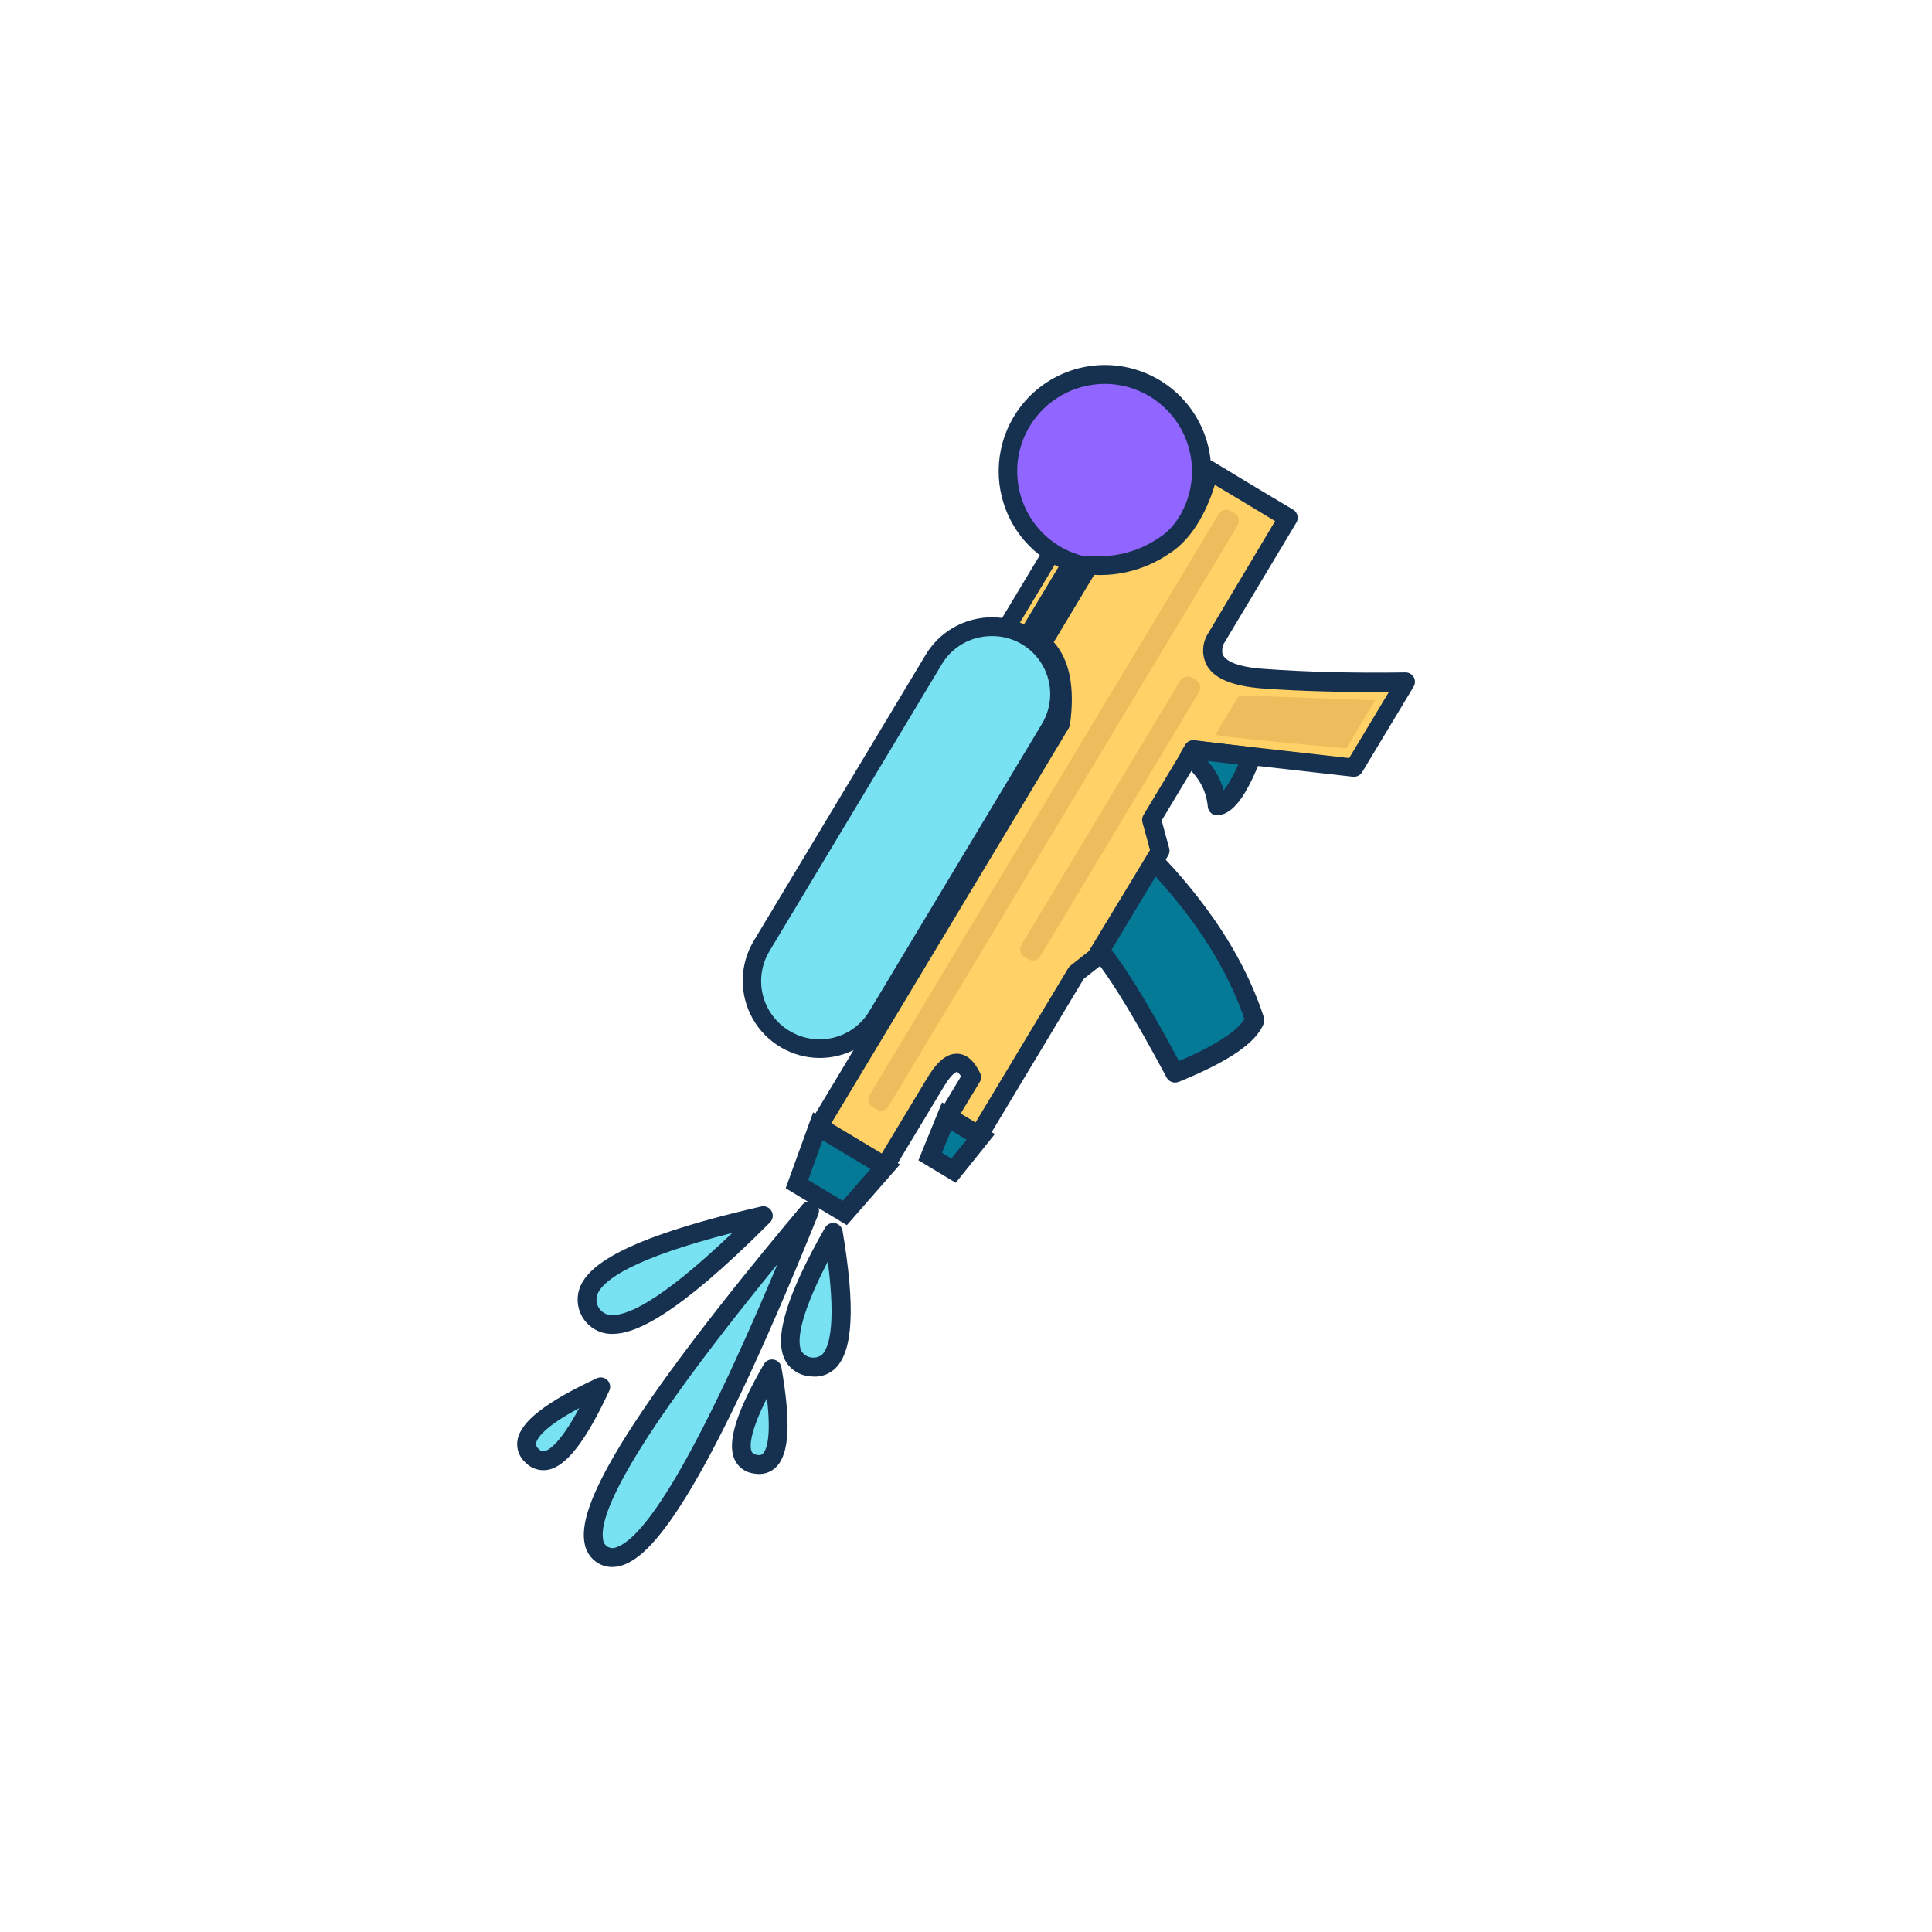
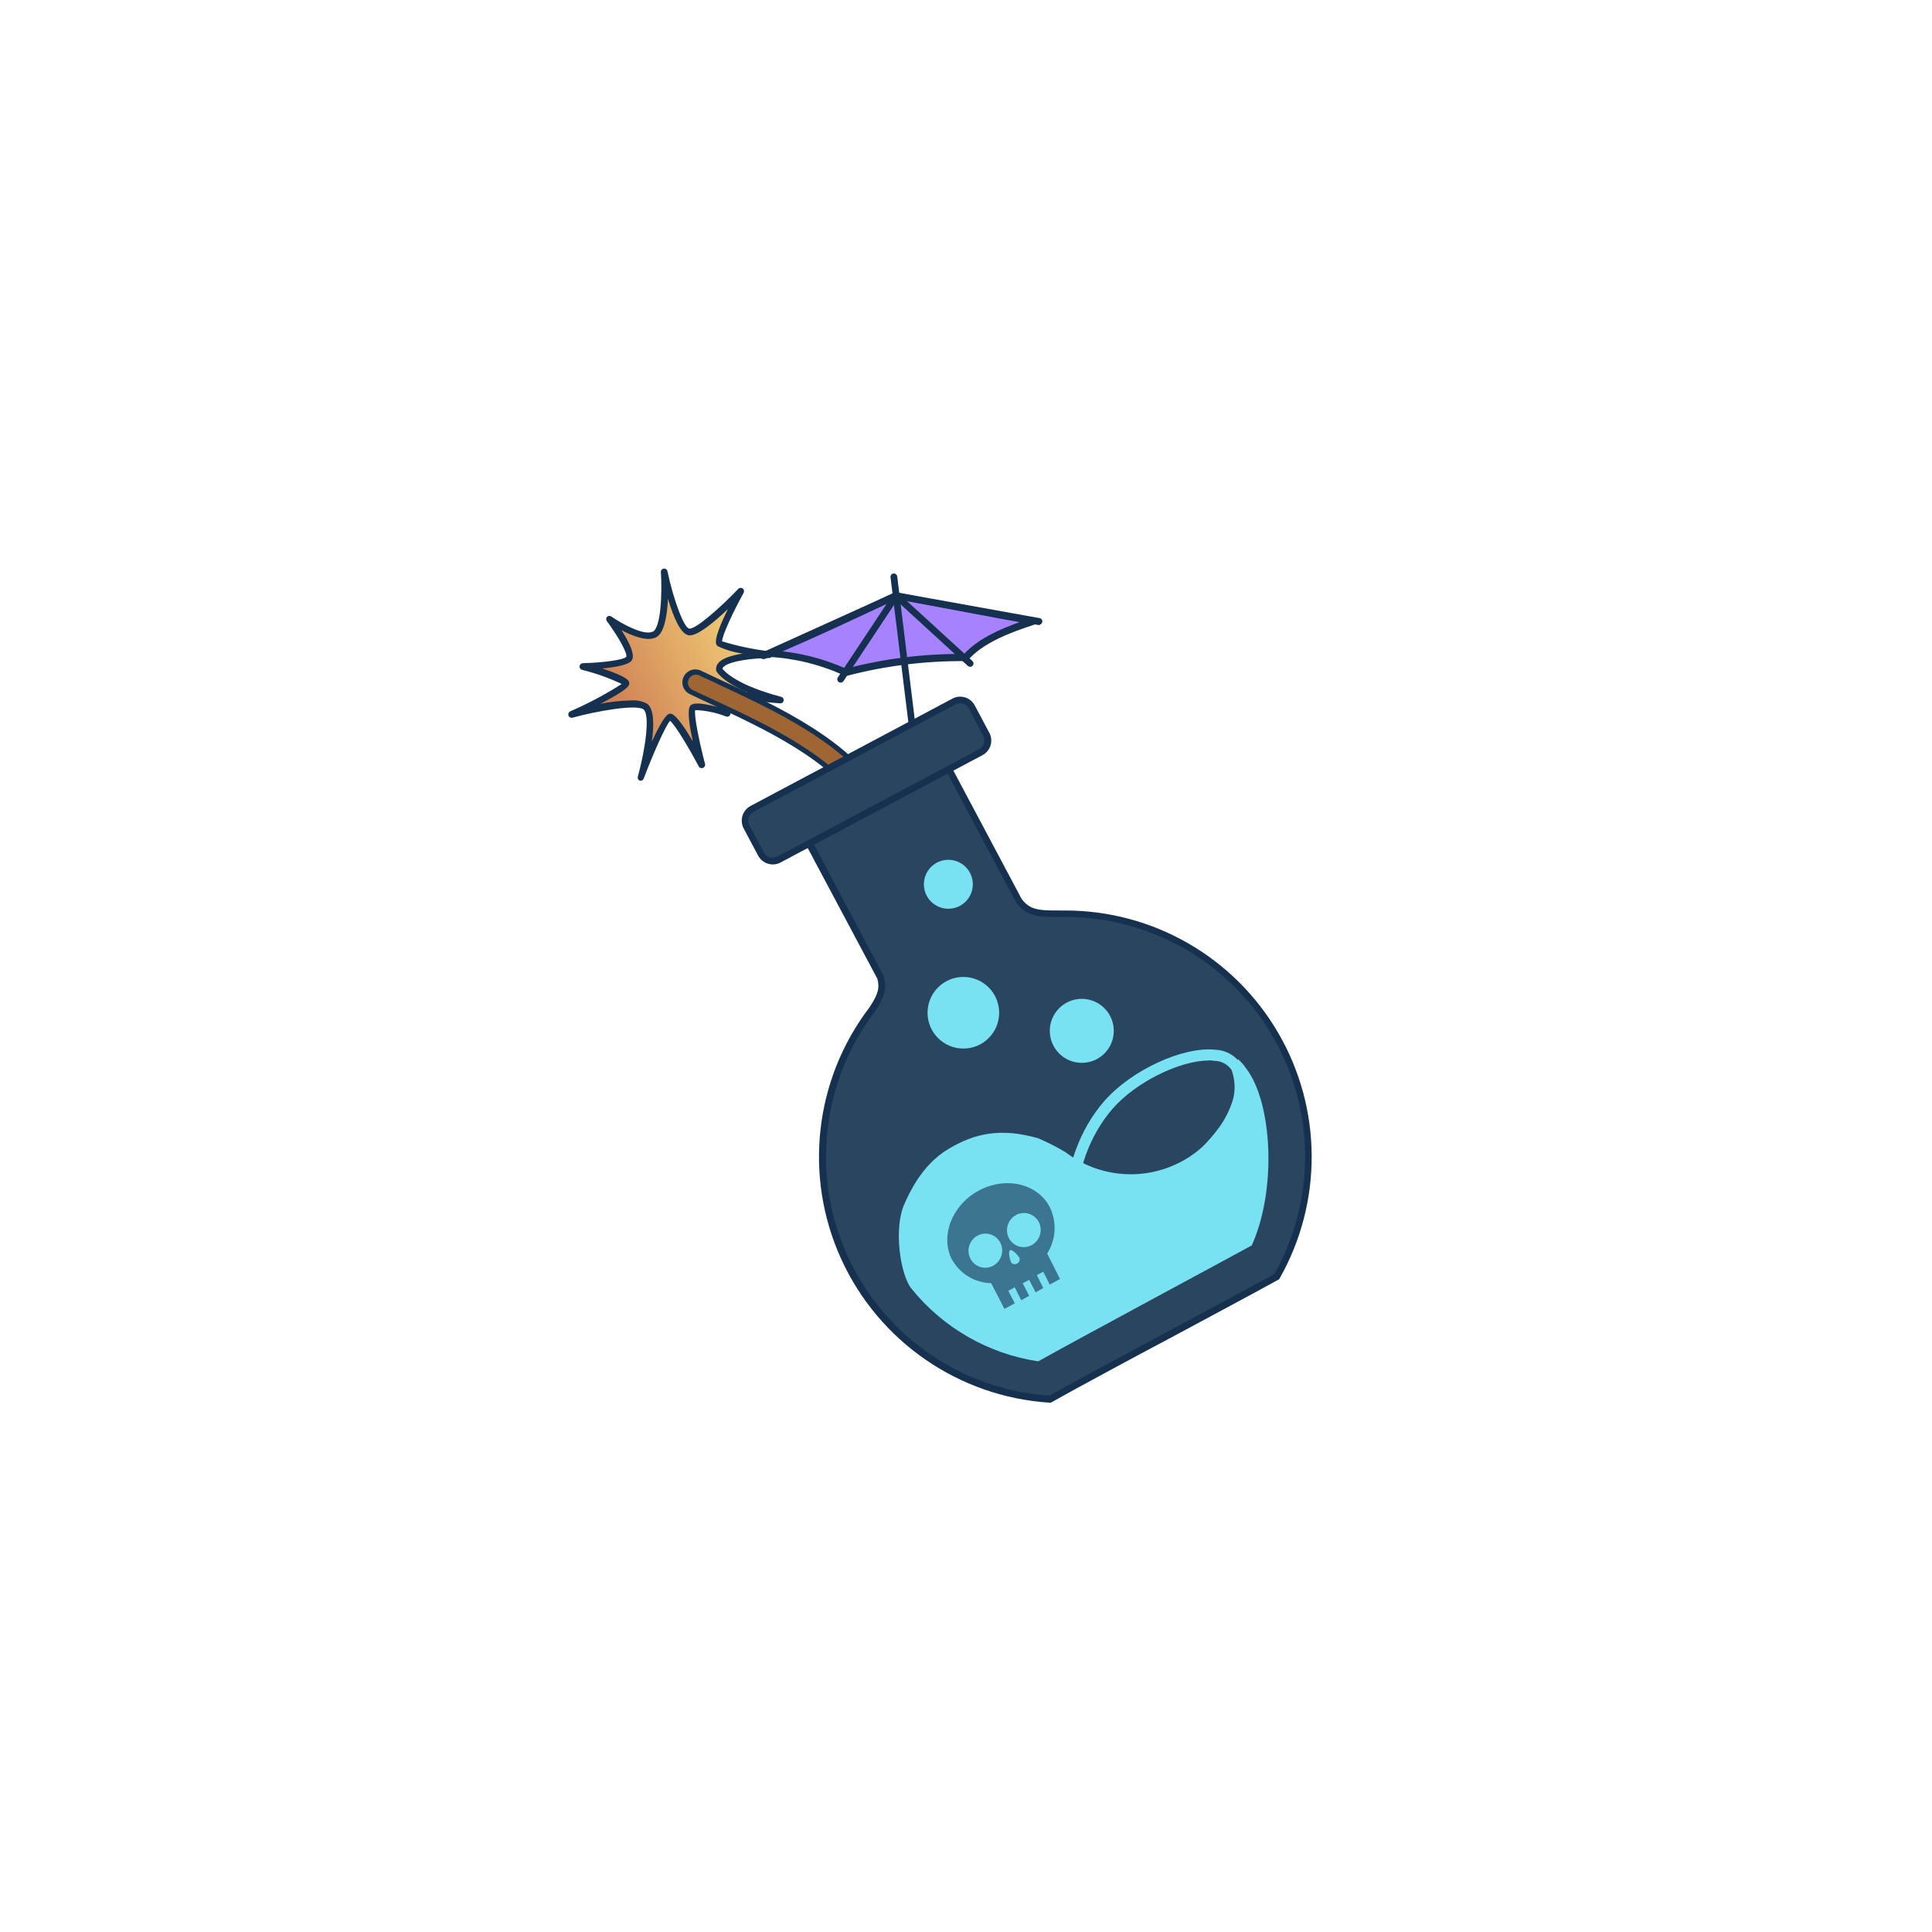
<svg xmlns="http://www.w3.org/2000/svg" id="Layer_1" data-name="Layer 1" viewBox="0 0 300 300">
-   <g id="item__2-1">
-     <path d="M137.4,167.07,180,96.18a1.2,1.2,0,0,1,1.64-.4h0a1.2,1.2,0,0,1,.4,1.64L139.45,168.3a1.19,1.19,0,0,1-1.64.41h0A1.19,1.19,0,0,1,137.4,167.07Z" style="fill:#d8d8d8;fill-rule:evenodd" />
-     <path d="M138.42,169.4a1.69,1.69,0,0,1-.87-.25,1.66,1.66,0,0,1-.78-1.05,1.71,1.71,0,0,1,.19-1.29l42.6-70.89a1.7,1.7,0,0,1,2.34-.58,1.69,1.69,0,0,1,.58,2.34l-42.59,70.89a1.7,1.7,0,0,1-1,.78A2,2,0,0,1,138.42,169.4Zm-.58-2.06a.7.7,0,0,0,.23.93.68.68,0,0,0,.52.08A.67.67,0,0,0,139,168L181.6,97.15a.65.65,0,0,0,.08-.51.63.63,0,0,0-.31-.42.67.67,0,0,0-.93.23Z" style="fill:#979797" />
-     <rect x="149.13" y="91.09" width="23.92" height="3.42" transform="translate(-1.42 183.09) rotate(-59)" style="fill:#ffd166" />
-     <path d="M156.87,105.81l-5.28-3.17,13.73-22.85L170.6,83Zm-1.52-4.1.58.35L166.85,83.9l-.59-.35Z" style="fill:#163150" />
-     <circle cx="171.57" cy="73.18" r="15.04" style="fill:#9165ff" />
-     <path d="M171.55,89.68a16.5,16.5,0,0,1-14.12-25h0a16.5,16.5,0,1,1,14.12,25Zm0-30.07a13.64,13.64,0,0,0-11.66,6.58h0a13.57,13.57,0,1,0,11.66-6.58Z" style="fill:#163150" />
-     <path d="M174.1,128.69c3.09,2.86,15.73,14.24,20.75,29.69q-1.51,3.81-12.4,8.25-10.14-19-14.13-21.37t1.6-15.69Q171,125.84,174.1,128.69Z" style="fill:#057a97;fill-rule:evenodd" />
-     <path d="M182.45,168.1a1.48,1.48,0,0,1-1.29-.77c-8.23-15.4-11.94-19.82-13.6-20.81-3.46-2.08-3.14-7.65,1-17.52a3.85,3.85,0,0,1,2.47-2.91c1.85-.51,3.51,1,4.06,1.53l.24.22c10.54,9.72,17.58,19.85,20.91,30.09a1.5,1.5,0,0,1,0,1c-1.19,3-5.39,5.87-13.2,9.06A1.55,1.55,0,0,1,182.45,168.1Zm-10.64-39.18a2.94,2.94,0,0,0-.48,1.06c-4.79,11.41-2.94,13.62-2.26,14,1.82,1.1,5.24,4.45,14,20.77,7.06-3,9.4-5.23,10.16-6.5-3.24-9.57-9.94-19.08-19.92-28.28l-.24-.22C172.27,129,171.86,128.93,171.81,128.92Z" style="fill:#163150" />
-     <path d="M118.27,146.92,145,102.4a10.51,10.51,0,0,1,14.41-3.6h0A10.52,10.52,0,0,1,163,113.21l-26.76,44.52a10.49,10.49,0,0,1-14.4,3.59h0A10.49,10.49,0,0,1,118.27,146.92Z" style="fill:#78e1f2;fill-rule:evenodd" />
-     <path d="M127.25,164.28A12,12,0,0,1,117,146.17l26.76-44.53a12,12,0,0,1,16.41-4.09A12,12,0,0,1,164.27,114l-26.75,44.53A12,12,0,0,1,127.25,164.28ZM154,98.77a9.28,9.28,0,0,0-2.21.27,8.93,8.93,0,0,0-5.55,4.11l-26.75,44.53a9,9,0,0,0,3.09,12.39A9,9,0,0,0,135,157l26.75-44.53A9,9,0,0,0,154,98.77Z" style="fill:#163150" />
-     <path d="M127,175.07l37.7-62.75q1.22-8.86-2.92-12.37l7.32-12.19a17.6,17.6,0,0,0,11.55-3C185,82.15,187,76.16,187.76,73q5.15,3.14,12.28,7.38l-11.4,19q-2,5.3,7.59,6t22,.54l-8,13.28-24.92-2.81-6.52,10.85,1.34,4.9-9.93,16.52-3.05,2.41-15.32,25.5-4.82-2.9,3.89-6.47q-2.28-4.71-5.58.78l-8,13.28Z" style="fill:#ffd166;fill-rule:evenodd" />
-     <path d="M137.36,182.74a1.44,1.44,0,0,1-.75-.21l-10.34-6.21a1.46,1.46,0,0,1-.5-2l37.55-62.49c.66-5.19-.16-8.81-2.46-10.75a1.48,1.48,0,0,1-.3-1.88L167.88,87a1.43,1.43,0,0,1,1.35-.71,16.23,16.23,0,0,0,10.68-2.75c4.24-2.6,6-9,6.42-10.86a1.47,1.47,0,0,1,2.19-.92q5.14,3.14,12.27,7.37a1.45,1.45,0,0,1,.67.9,1.47,1.47,0,0,1-.16,1.12L190,100c-.43,1.19-.11,1.7,0,1.87.39.62,1.74,1.7,6.38,2,6.36.47,13.7.66,21.87.54h0a1.46,1.46,0,0,1,1.26,2.21l-8,13.29a1.49,1.49,0,0,1-1.42.7l-24-2.71-5.71,9.51,1.17,4.3a1.43,1.43,0,0,1-.16,1.14l-9.92,16.52a1.44,1.44,0,0,1-.35.39l-2.84,2.24-15.18,25.27a1.47,1.47,0,0,1-2,.5l-4.82-2.9a1.4,1.4,0,0,1-.67-.9,1.45,1.45,0,0,1,.16-1.11l3.46-5.74c-.34-.52-.58-.67-.64-.68h0s-.69.07-2,2.24l-8,13.28a1.45,1.45,0,0,1-.9.67A1.47,1.47,0,0,1,137.36,182.74ZM129,174.56l7.82,4.71,7.23-12c1-1.61,2.53-3.75,4.64-3.65,1.39.06,2.57,1.07,3.5,3a1.45,1.45,0,0,1-.06,1.4L149,173.19l2.31,1.39,14.57-24.25a1.44,1.44,0,0,1,.35-.39l2.84-2.24L178.57,132l-1.17-4.31a1.48,1.48,0,0,1,.16-1.14l6.52-10.84a1.46,1.46,0,0,1,1.42-.71l24,2.71,6.15-10.23c-7.22,0-13.76-.14-19.51-.57-4.58-.34-7.4-1.45-8.63-3.4a4.91,4.91,0,0,1-.22-4.6,1.63,1.63,0,0,1,.11-.23L198,80.91c-3.5-2.09-6.61-4-9.36-5.62-1,3.26-3.11,8.23-7.22,10.76a19,19,0,0,1-11.52,3.22l-6.27,10.44c2.46,2.75,3.31,7.05,2.52,12.8a1.4,1.4,0,0,1-.2.56Z" style="fill:#163150" />
-     <path d="M184.74,117.4c2.59,2.3,4,4.61,4.29,7.74q2.4-.18,5.35-7.63l-9-1.1Z" style="fill:#057a97;fill-rule:evenodd" />
-     <path d="M189,126.6a1.45,1.45,0,0,1-1.45-1.32c-.26-2.64-1.37-4.61-3.81-6.79a1.47,1.47,0,0,1-.29-1.85l.6-1a1.43,1.43,0,0,1,1.43-.69l9.05,1.1a1.44,1.44,0,0,1,1.08.7,1.47,1.47,0,0,1,.1,1.29c-2.27,5.75-4.31,8.38-6.6,8.55Zm-1.49-8.45a12,12,0,0,1,2.52,4.58,19.27,19.27,0,0,0,2.23-4Z" style="fill:#163150" />
-     <path d="M144.44,179.56l3.63,2.18,4.21-5.21-5.3-3.19Z" style="fill:#057a97;fill-rule:evenodd" />
-     <path d="M148.41,183.66l-5.8-3.49,3.67-9,8.2,4.93ZM146.27,179l1.46.88,2.36-2.91-2.4-1.44Z" style="fill:#163150" />
-     <path d="M123.75,183.87l7.45,4.48,6.25-7.18L127,174.89Z" style="fill:#057a97;fill-rule:evenodd" />
-     <path d="M131.5,190.24,122,184.51l4.27-11.79,13.48,8.1Zm-6-7,5.36,3.22,4.3-4.93-7.43-4.47Z" style="fill:#163150" />
-     <rect x="109.6" y="124.09" width="107.99" height="3.42" rx="1.37" transform="translate(-28.49 201.24) rotate(-59)" style="fill:#ebbd5c" />
-     <rect x="147.1" y="125.39" width="50.58" height="3.42" rx="1.37" transform="translate(-25.34 209.4) rotate(-59)" style="fill:#ebbd5c" />
-     <path d="M188.73,114.12q.48-.91,3.7-6.15l21.09.79-4.47,7.44Q190.59,114.54,188.73,114.12Z" style="fill:#ebbd5c;fill-rule:evenodd" />
-     <path d="M125.72,188Q85.1,236.35,93.6,241.45T125.72,188Z" style="fill:#78e1f2;fill-rule:evenodd" />
-     <path d="M95.06,243.32a4.27,4.27,0,0,1-2.22-.61,4.47,4.47,0,0,1-2.09-3.2c-.73-4.36,2-14.53,33.85-52.46a1.47,1.47,0,0,1,2.48,1.49c-18.53,45.93-26.25,53.11-30.43,54.51A5,5,0,0,1,95.06,243.32Zm25.65-47C97.42,224.82,93,235.31,93.64,239a1.47,1.47,0,0,0,2.08,1.25C99.29,239.08,106.48,230.27,120.71,196.33Z" style="fill:#163150" />
-     <path d="M118.54,188.77q-31.22,7.14-26.9,14.91T118.54,188.77Z" style="fill:#78e1f2;fill-rule:evenodd" />
-     <path d="M95.1,207.13a6.61,6.61,0,0,1-.93-.06,5.33,5.33,0,0,1-4.06-7.33c1.27-2.86,5.57-7.24,28.1-12.4a1.47,1.47,0,0,1,1.37,2.46C104.76,204.68,98.45,207.13,95.1,207.13Zm18.62-15.69c-15.43,3.94-20,7.29-20.94,9.49a2.41,2.41,0,0,0,1.8,3.24C97,204.53,102.2,202.43,113.72,191.44Z" style="fill:#163150" />
-     <path d="M129.34,191.36q-11.09,19.56-3.68,20.86T129.34,191.36Z" style="fill:#78e1f2;fill-rule:evenodd" />
-     <path d="M126.45,213.76a6.55,6.55,0,0,1-1-.09,4.67,4.67,0,0,1-3.62-2.62c-1.64-3.48.36-10,6.28-20.41a1.47,1.47,0,0,1,2.72.47c2,11.85,1.64,18.63-1.08,21.33A4.5,4.5,0,0,1,126.45,213.76Zm2.09-17.86c-4.8,9.26-4.68,12.67-4.1,13.9a2.21,2.21,0,0,0,3.2.56C128.61,209.4,129.89,206.24,128.54,195.9Z" style="fill:#163150" />
-     <path d="M119.89,212.55q-8,13.86-2.61,14.81T119.89,212.55Z" style="fill:#78e1f2;fill-rule:evenodd" />
-     <path d="M117.87,228.88a5.18,5.18,0,0,1-.85-.08,3.78,3.78,0,0,1-2.94-2.14c-1.23-2.63.21-7.34,4.54-14.84a1.47,1.47,0,0,1,2.71.47c1.5,8.53,1.25,13.46-.8,15.5A3.65,3.65,0,0,1,117.87,228.88Zm1.22-11.78c-2.88,5.73-2.65,7.7-2.36,8.32.06.13.18.39.8.5s.82-.09.93-.2C118.94,225.24,119.83,223.47,119.09,217.1Z" style="fill:#163150" />
-     <path d="M93.21,215.38Q78.72,222.15,82.58,226T93.21,215.38Z" style="fill:#78e1f2;fill-rule:evenodd" />
-     <path d="M84.33,228.29a3.85,3.85,0,0,1-2.79-1.24,3.77,3.77,0,0,1-1.18-3.45c.5-2.85,4.39-5.89,12.23-9.54a1.46,1.46,0,0,1,2,1.94c-3.66,7.85-6.69,11.73-9.55,12.24A4.43,4.43,0,0,1,84.33,228.29Zm5.61-9.64c-5.64,3-6.58,4.79-6.7,5.46,0,.15-.07.42.38.87s.72.4.86.37C85.16,225.23,86.9,224.29,89.94,218.65Z" style="fill:#163150" />
+   <defs>
+     <linearGradient id="linear-gradient" x1="101.98" y1="129.91" x2="104.07" y2="129.91" gradientTransform="matrix(13.6, -7.23, -6.57, -12.36, -443.18, 2455.57)" gradientUnits="userSpaceOnUse">
+       <stop offset="0" stop-color="#c86e4c" />
+       <stop offset="1" stop-color="#f4d57a" />
+     </linearGradient>
+   </defs>
+   <g id="item__2-3">
+     <path id="Fill-4" d="M101.62,98.54c-2.1,1-7-2.39-7-2.39h0s3.85,5.15,3,6.16h0c-.85,1-7.14,1.16-7.14,1.16h0s6.67,1.86,6.69,2.68h0c0,.82-8.42,4.76-8.42,4.76h0s9.4-2.65,11.41-1.22h0c2,1.43-.65,11-.65,11h0s3.59-9.4,4.58-9.36h0c1,0,4.89,7.37,4.89,7.37h0s-2.18-8.26-1.37-8.83h0c.81-.57,5.33.91,5.33.91h0s-2.19-2-1.83-2.91h0c.37-.89,6.92.75,10.15.84h0c-8.21-2.15-9.59-4.74-9.59-4.74h0c-.22-2.24,7.77-2.33,7.77-2.33h0s-6.92-1-7.7-1.73h0c-.79-.69,3.29-8.12,3.29-8.12h0s-6.13,6.44-8,6.33h0c-1.87-.12-3.91-9.43-3.91-9.43h0s.56,8.85-1.55,9.83" style="fill-rule:evenodd;fill:url(#linear-gradient)" />
+     <path d="M99.55,121.23a.51.51,0,0,1-.17,0,.52.52,0,0,1-.34-.63c1.07-3.84,2-9.62.86-10.45s-7.42.3-11,1.29a.53.53,0,0,1-.63-.32.54.54,0,0,1,.27-.66,58.16,58.16,0,0,0,8-4.25,32.62,32.62,0,0,0-6.17-2.2.53.53,0,0,1-.38-.57.53.53,0,0,1,.51-.46c2.92-.07,6.33-.48,6.75-1,.21-.49-1.2-3.08-3-5.51a.54.54,0,0,1,0-.68.53.53,0,0,1,.68-.06c1.78,1.24,5.11,3,6.44,2.35h0c1.23-.57,1.47-5.8,1.25-9.33a.52.52,0,0,1,1-.14c1,4.75,2.65,9,3.43,9,1.08.08,5.11-3.56,7.58-6.16a.52.52,0,0,1,.69-.07.53.53,0,0,1,.15.68c-1.66,3-3.37,6.69-3.34,7.53a43,43,0,0,0,7.37,1.55.52.52,0,0,1,.44.55.52.52,0,0,1-.51.49c-2.29,0-6.24.43-7.12,1.42a.42.42,0,0,0-.13.23c.35.46,2.27,2.58,9.19,4.39a.52.52,0,0,1-.14,1,44,44,0,0,1-4.93-.59,23,23,0,0,0-4.72-.48,6.13,6.13,0,0,0,1.69,2.23.53.53,0,0,1,.1.65.52.52,0,0,1-.61.23,14.67,14.67,0,0,0-4.81-1c-.2.82.61,4.87,1.51,8.29a.52.52,0,0,1-1,.38c-1.6-3-3.66-6.41-4.41-7-.73.8-2.65,5.14-4.11,9A.53.53,0,0,1,99.55,121.23ZM98,108.76a4.46,4.46,0,0,1,2.47.51c1.12.79,1.1,3.35.75,5.89,2-4.37,2.6-4.35,2.89-4.34.64,0,1.8,1.46,3.46,4.28-1.09-5-.47-5.48-.25-5.64.63-.45,2.38-.13,4,.3a2.39,2.39,0,0,1-.65-2.07c.33-.82,1.63-.71,5.5-.12-4-1.7-4.87-3.25-4.92-3.34a.7.7,0,0,1-.06-.19,1.47,1.47,0,0,1,.4-1.14c.66-.74,2.2-1.17,3.74-1.42a13.05,13.05,0,0,1-3.9-1.15c-.26-.23-.87-.77,1.6-5.75-2,1.91-4.67,4.17-6,4.08s-2.47-2.89-3.31-5.67c-.12,2.58-.57,5.41-1.9,6h0c-1.4.65-3.65-.25-5.33-1.15,1.21,1.87,2.25,3.95,1.55,4.78-.56.66-2.64,1-4.54,1.18,4.19,1.36,4.21,2,4.21,2.31s0,.86-4.48,3.18A26.82,26.82,0,0,1,98,108.76ZM96.73,106Zm4.89-7.46h0Z" style="fill:#163150" />
+     <g id="path-2">
+       <path d="M135.29,126.64a2,2,0,0,1-1.8-1.09c-3.72-7.23-15.27-12.59-22.91-16.13-1.28-.6-2.46-1.14-3.49-1.65a2,2,0,1,1,1.77-3.62c1,.49,2.17,1,3.42,1.61,8.14,3.77,20.45,9.48,24.8,17.94a2,2,0,0,1-1.79,2.94Z" style="fill:#163150" />
+     </g>
+     <path d="M135.29,125.87a1.25,1.25,0,0,1-1.11-.68c-3.84-7.47-15.53-12.89-23.27-16.48-1.28-.59-2.45-1.13-3.48-1.63a1.25,1.25,0,0,1,1.09-2.24c1,.5,2.18,1,3.43,1.62,8,3.73,20.21,9.37,24.44,17.6a1.23,1.23,0,0,1-.54,1.67A1.25,1.25,0,0,1,135.29,125.87Z" style="fill:#9f6634" />
+     <g id="Path-208">
+       <path d="M119.38,101.48a32.54,32.54,0,0,1,11.93,2.9,70.15,70.15,0,0,1,18.63-2.31c2.21-2.53,5.94-4.16,10.46-5.62q-6.48-1.14-21.28-4Q127.83,97.91,119.38,101.48Z" style="fill:#a682ff;fill-rule:evenodd" />
+       <path d="M131.31,104.9a.52.52,0,0,1-.21,0A32.12,32.12,0,0,0,119.35,102a.52.52,0,0,1-.17-1c5.6-2.37,12.23-5.39,19.72-9a.5.5,0,0,1,.32,0c10,1.91,16.95,3.21,21.28,4a.53.53,0,0,1,.43.48.52.52,0,0,1-.36.53c-3.76,1.22-7.92,2.82-10.24,5.47a.57.57,0,0,1-.39.18,70.35,70.35,0,0,0-18.51,2.3Zm-9.79-3.76a32.81,32.81,0,0,1,9.83,2.69,69.53,69.53,0,0,1,18.36-2.28c2.08-2.28,5.36-3.79,8.6-4.94-4.34-.78-10.63-2-19.12-3.58C132.6,96.2,126.67,98.92,121.52,101.14Z" style="fill:#163150" />
+     </g>
+     <g id="Path-206">
+       <path d="M130.53,106a.54.54,0,0,1-.28-.08.53.53,0,0,1-.15-.73l8.62-13a.52.52,0,1,1,.87.58l-8.62,13A.53.53,0,0,1,130.53,106Z" style="fill:#163150" />
+     </g>
+     <g id="Path-207">
+       <path d="M118.51,102.34a.53.53,0,0,1-.48-.3.52.52,0,0,1,.26-.69L138.94,92a.53.53,0,0,1,.43,1l-20.65,9.34A.52.52,0,0,1,118.51,102.34Z" style="fill:#163150" />
+     </g>
+     <path d="M150.64,103.54a.53.53,0,0,1-.35-.13L138.78,92.87a.52.52,0,1,1,.7-.77L151,102.64a.52.52,0,0,1-.36.9Z" style="fill:#163150" />
+     <path d="M161.43,97.07h-.1L139,93a.52.52,0,0,1-.42-.61.53.53,0,0,1,.6-.42L161.52,96a.52.52,0,0,1-.09,1Z" style="fill:#163150" />
+     <g id="Path-205">
+       <path d="M142.7,121.91a.51.51,0,0,1-.51-.46l-3.91-31.82a.52.52,0,0,1,.46-.58.53.53,0,0,1,.58.46l3.9,31.82a.52.52,0,0,1-.45.58Z" style="fill:#163150" />
+     </g>
+     <g id="Combined-Shape">
+       <path d="M135.46,156.74c1.29-2,1.75-3.18,1.33-4.86l-11.15-21a.59.59,0,0,1,.24-.79l20.66-11a.59.59,0,0,1,.79.24l10.87,20.44c1.45,1.92,2.85,2.11,6.26,2.09a37.74,37.74,0,0,1,33.82,56.33c-7.4,4.08-28.4,15.22-35.25,19a37.74,37.74,0,0,1-27.57-60.54Z" style="fill:#2a455f;fill-rule:evenodd" />
+       <path d="M163.15,217.81H163a38.26,38.26,0,0,1-28-61.37c1.33-2,1.61-3,1.25-4.43l-11.1-20.84a1.12,1.12,0,0,1,.46-1.5l20.66-11a1.07,1.07,0,0,1,.84-.08,1.06,1.06,0,0,1,.65.54l10.87,20.44c1.21,1.59,2.35,1.84,5.8,1.81l1,0a38.26,38.26,0,0,1,33.27,57.13l-.07.13-.13.07c-3.42,1.89-9.64,5.22-16.23,8.76-7.54,4-15.34,8.22-19,10.28Zm-16.28-98.18-20.74,11,11.12,21c.52,2-.05,3.38-1.35,5.39l0,0a37.21,37.21,0,0,0,27,59.7c3.74-2.09,11.44-6.22,18.9-10.21,6.5-3.49,12.65-6.79,16.09-8.68a37.22,37.22,0,0,0-33.42-55.43c-3.57,0-5.1-.19-6.7-2.29Z" style="fill:#163150" />
+     </g>
+     <g id="Oval-Copy-53">
+       <path d="M171.46,202a.89.89,0,0,1-.58-.22c-7.53-6.54-7.25-21.78.56-30.77,4.22-4.84,12.3-8.58,17.35-8a5,5,0,0,1,4.06,2.45c2.17,6.26-2.11,10.91-4.94,14-.83.9-2,2.15-2,2.56a10.55,10.55,0,0,0,3.14,2,2,2,0,0,1,1.09,0,1.1,1.1,0,0,1,.69.84,1,1,0,0,1-.54.91,1.9,1.9,0,0,1-1.24.06c-.81.29-2.46,1.21-5,4.08-2.34,2.69-3.9,4.65-5,6.08-2.72,3.4-3.45,4.32-7.26,5.95A.83.83,0,0,1,171.46,202Zm16.23-37.32c-4.51,0-11.35,3.37-14.92,7.48-7.09,8.15-7.58,21.78-1.14,27.93,3-1.3,3.51-2,6.06-5.2,1.15-1.44,2.73-3.42,5.09-6.14a20.27,20.27,0,0,1,4.22-3.83,16.43,16.43,0,0,1-2.25-1.69,1.63,1.63,0,0,1-.58-1.15c-.06-1.11.94-2.2,2.45-3.84,2.7-2.94,6.4-7,4.62-12.1a3.27,3.27,0,0,0-2.65-1.41A8.72,8.72,0,0,0,187.69,164.64Z" style="fill:#78e1f2" />
+     </g>
+     <path d="M165.48,178.93a16.68,16.68,0,0,0,26.74-14.48,7.16,7.16,0,0,1,1.25,1.41c4.16,5.38,4.78,19,.9,27.53-7,3.82-26.6,14.33-33.16,18a31.33,31.33,0,0,1-19.7-11.31c-1.75-2.25-2.76-9.36-1.08-13.12.69-1.52,2.62-6,6.76-8.5s8.19-3.37,14-1.72A34.7,34.7,0,0,1,165.48,178.93Z" style="fill:#78e1f2;fill-rule:evenodd" />
+     <g id="Rectangle">
+       <rect x="114.75" y="116.76" width="39.61" height="8.9" rx="2.05" transform="translate(-41.15 77.36) rotate(-28)" style="fill:#2a455f" />
+       <path d="M120,134.23a2.56,2.56,0,0,1-2.27-1.36l-2.26-4.24a2.59,2.59,0,0,1,1.07-3.48h0l31.35-16.67a2.56,2.56,0,0,1,3.47,1.06l2.26,4.24a2.57,2.57,0,0,1-1.06,3.48l-31.36,16.67A2.57,2.57,0,0,1,120,134.23Zm-3-8.16a1.52,1.52,0,0,0-.63,2.07l2.25,4.24a1.53,1.53,0,0,0,2.06.63l31.36-16.67a1.51,1.51,0,0,0,.74-.9,1.54,1.54,0,0,0-.11-1.17L150.45,110a1.53,1.53,0,0,0-2.06-.63L117,126.07Z" style="fill:#163150" />
+     </g>
+     <g id="Oval">
+       <circle cx="149.59" cy="157.26" r="5.56" style="fill:#78e1f2" />
+     </g>
+     <g id="Oval-Copy-55">
+       <circle cx="147.26" cy="137.31" r="3.8" style="fill:#78e1f2" />
+     </g>
+     <g id="Oval-Copy-54">
+       <circle cx="167.98" cy="160.07" r="4.97" style="fill:#78e1f2" />
+     </g>
+     <g id="Fill-9-Copy-2" style="opacity:0.61;isolation:isolate">
+       <path d="M150.69,195.45a2.67,2.67,0,0,1,1.1-3.58,2.58,2.58,0,0,1,3.53,1.08,2.69,2.69,0,0,1-1.1,3.59,2.58,2.58,0,0,1-3.53-1.09M157,196c-.16-.3-.51-1.68-.15-1.87s1.28.87,1.44,1.17a.71.71,0,0,1-.36.9.67.67,0,0,1-.93-.2m-.34-3.74a2.69,2.69,0,0,1,1.11-3.59,2.59,2.59,0,0,1,3.53,1.08,2.69,2.69,0,0,1-1.1,3.59,2.6,2.6,0,0,1-3.54-1.08m-8.84,3.3a7.12,7.12,0,0,0,6.09,3.69l2.06,4,1.6-.87-1-1.95,1-.54,1,2,1.24-.67-1-1.95,1-.54,1,1.95L162,200l-1-2,1-.53,1,2,1.6-.87-2-3.95a7.38,7.38,0,0,0,.41-7.21c-1.91-3.68-6.86-4.82-11.05-2.55s-6,7.07-4.13,10.75" style="fill:#163150;fill-rule:evenodd" />
+     </g>
  </g>
</svg>
